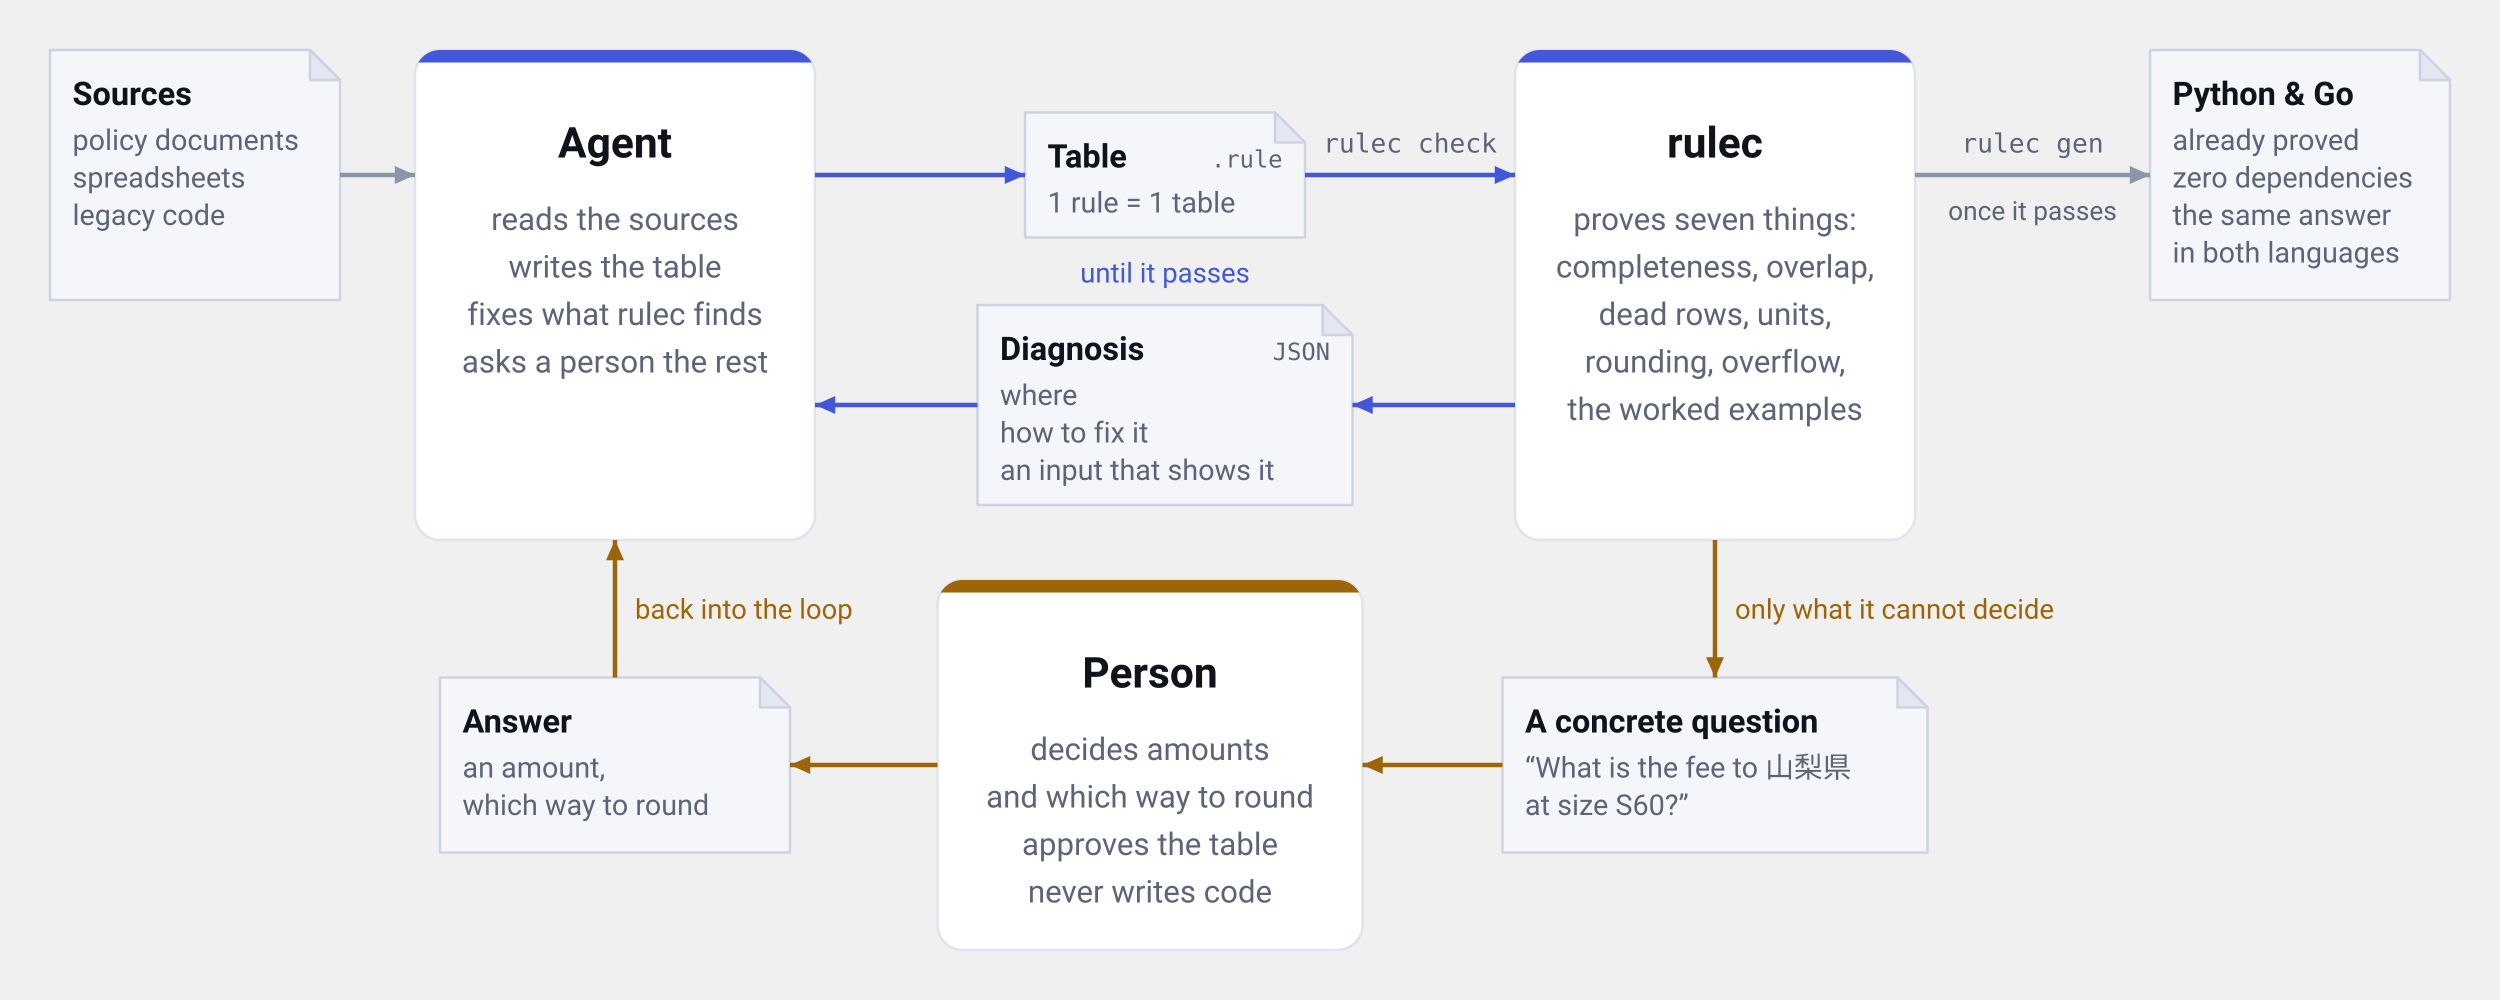
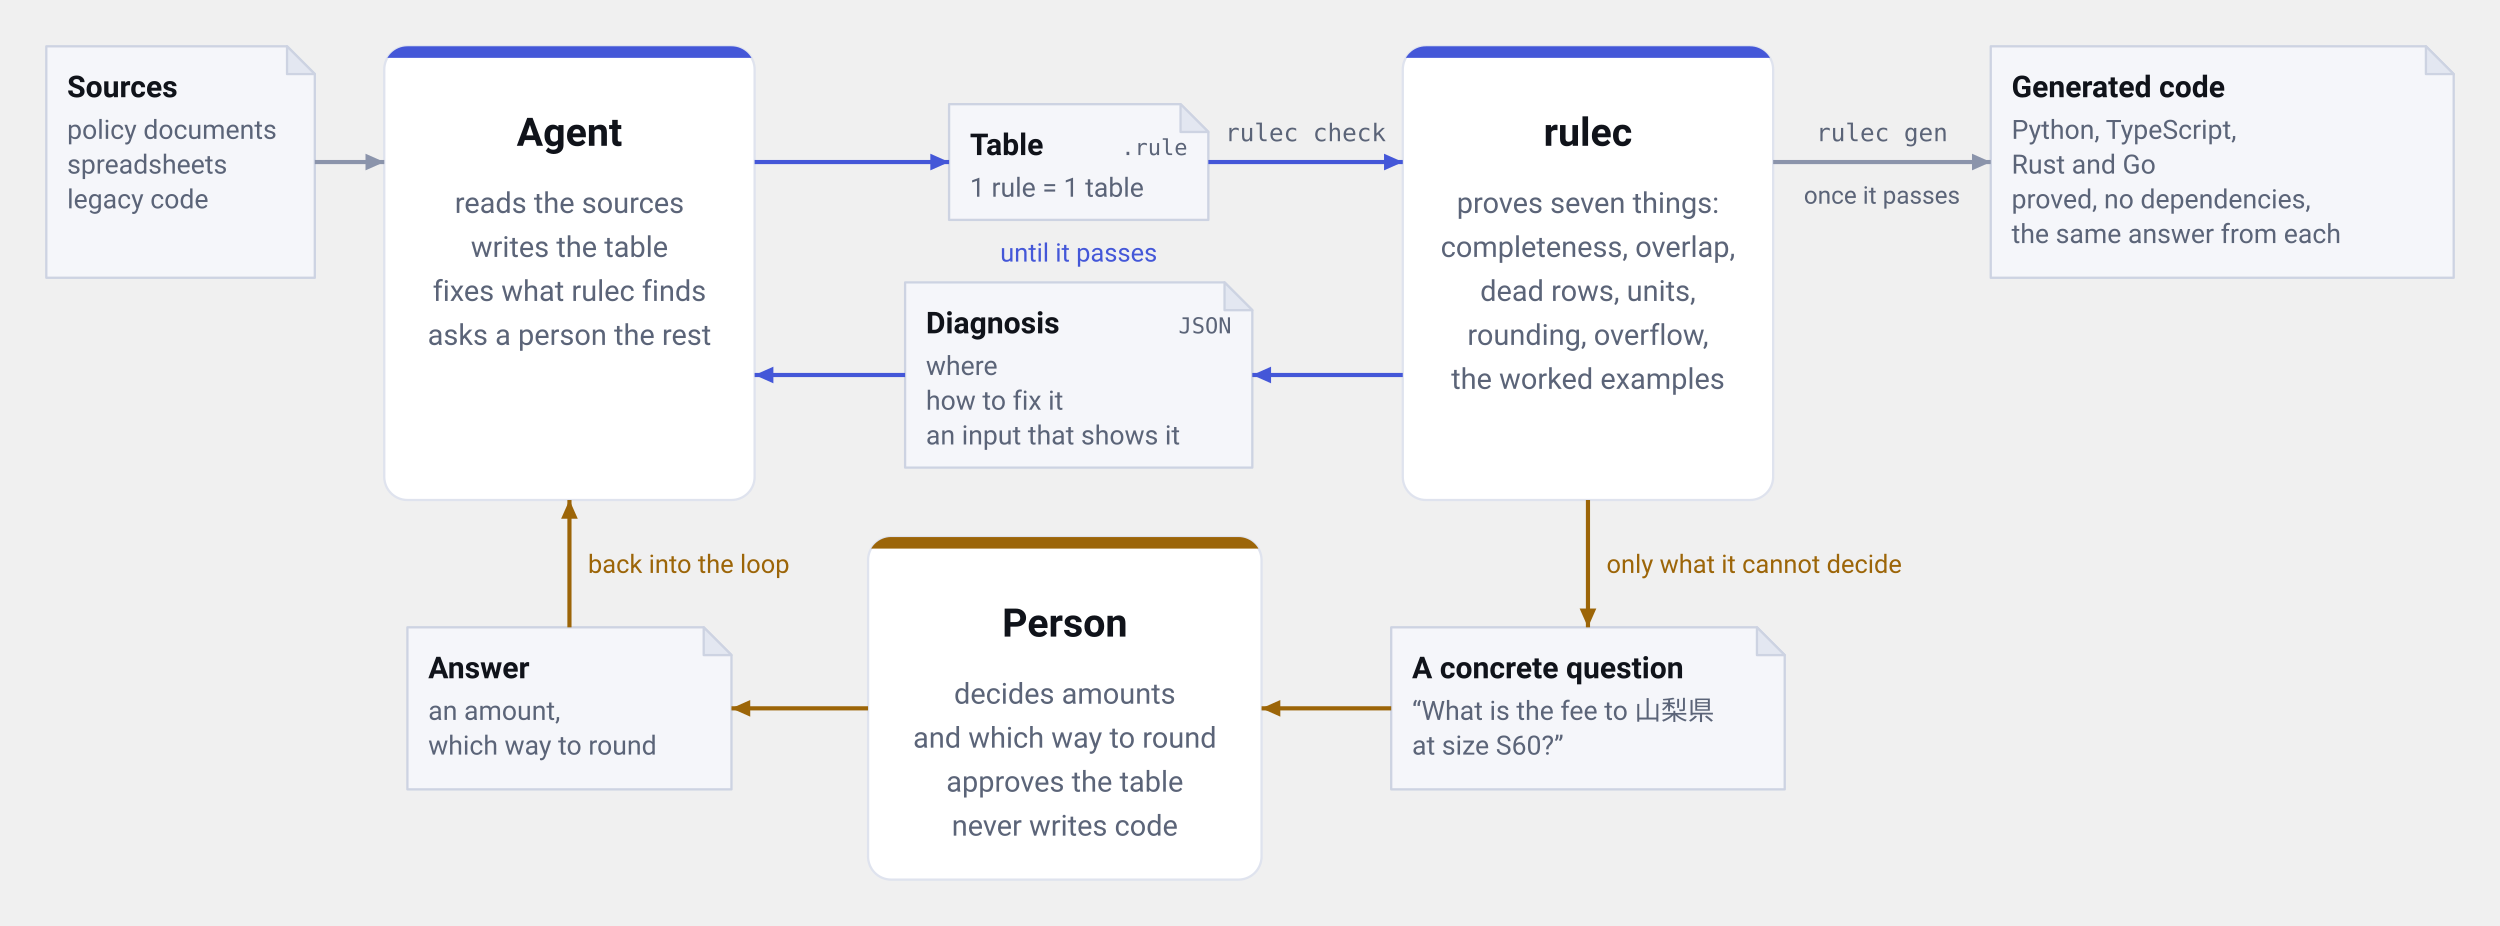
- <svg xmlns="http://www.w3.org/2000/svg" viewBox="0 0 1000 400" width="1000" height="400" role="img" aria-label="The agent reads the sources and writes the table (.rule), then runs rulec check. rulec returns a diagnosis - where, how to fix it, and an input that shows the problem - and the agent fixes the table until it passes. Only what the tool cannot decide reaches a person, as a question with a concrete case; the person answers with an amount or a rounding direction. Once the table passes, rulec gen emits proved Python and Go." font-family="-apple-system, BlinkMacSystemFont, &quot;Hiragino Sans&quot;, &quot;Noto Sans JP&quot;, &quot;Yu Gothic&quot;, Meiryo, &quot;Segoe UI&quot;, Roboto, sans-serif">
+ <svg xmlns="http://www.w3.org/2000/svg" viewBox="0 0 1080 400" width="1080" height="400" role="img" aria-label="The agent reads the sources and writes the table (.rule), then runs rulec check. rulec returns a diagnosis - where, how to fix it, and an input that shows the problem - and the agent fixes the table until it passes. Only what the tool cannot decide reaches a person, as a question with a concrete case; the person answers with an amount or a rounding direction. Once the table passes, rulec gen emits proved Python, TypeScript, Rust and Go." font-family="-apple-system, BlinkMacSystemFont, &quot;Hiragino Sans&quot;, &quot;Noto Sans JP&quot;, &quot;Yu Gothic&quot;, Meiryo, &quot;Segoe UI&quot;, Roboto, sans-serif">
  <defs>
    <marker id="head-neutral" viewBox="0 0 10 10" refX="9" refY="5" markerWidth="9" markerHeight="9" markerUnits="userSpaceOnUse" orient="auto">
      <path d="M0,1 L9,5 L0,9 Z" fill="#8b94ab" />
    </marker>
    <marker id="head-accent" viewBox="0 0 10 10" refX="9" refY="5" markerWidth="9" markerHeight="9" markerUnits="userSpaceOnUse" orient="auto">
      <path d="M0,1 L9,5 L0,9 Z" fill="#4457d8" />
    </marker>
    <marker id="head-human" viewBox="0 0 10 10" refX="9" refY="5" markerWidth="9" markerHeight="9" markerUnits="userSpaceOnUse" orient="auto">
      <path d="M0,1 L9,5 L0,9 Z" fill="#9c6508" />
    </marker>
  </defs>
  <clipPath id="clip-agent">
    <rect x="166" y="20" width="160" height="196" rx="10" />
  </clipPath>
  <rect x="166" y="20" width="160" height="196" rx="10" fill="#ffffff" stroke="#dfe3ee" />
  <rect x="166" y="20" width="160" height="5" fill="#4457d8" clip-path="url(#clip-agent)" />
  <text x="246.0" y="63" font-size="17" font-weight="700" text-anchor="middle" fill="#10131a">Agent</text>
  <text x="246.0" y="92" font-size="12.5" font-weight="400" text-anchor="middle" fill="#5b6478">reads the sources</text>
  <text x="246.0" y="111" font-size="12.5" font-weight="400" text-anchor="middle" fill="#5b6478">writes the table</text>
  <text x="246.0" y="130" font-size="12.5" font-weight="400" text-anchor="middle" fill="#5b6478">fixes what rulec finds</text>
  <text x="246.0" y="149" font-size="12.5" font-weight="400" text-anchor="middle" fill="#5b6478">asks a person the rest</text>
  <clipPath id="clip-rulec">
    <rect x="606" y="20" width="160" height="196" rx="10" />
  </clipPath>
  <rect x="606" y="20" width="160" height="196" rx="10" fill="#ffffff" stroke="#dfe3ee" />
  <rect x="606" y="20" width="160" height="5" fill="#4457d8" clip-path="url(#clip-rulec)" />
  <text x="686.0" y="63" font-size="17" font-weight="700" text-anchor="middle" fill="#10131a">rulec</text>
  <text x="686.0" y="92" font-size="12.5" font-weight="400" text-anchor="middle" fill="#5b6478">proves seven things:</text>
  <text x="686.0" y="111" font-size="12.5" font-weight="400" text-anchor="middle" fill="#5b6478">completeness, overlap,</text>
  <text x="686.0" y="130" font-size="12.5" font-weight="400" text-anchor="middle" fill="#5b6478">dead rows, units,</text>
  <text x="686.0" y="149" font-size="12.5" font-weight="400" text-anchor="middle" fill="#5b6478">rounding, overflow,</text>
  <text x="686.0" y="168" font-size="12.5" font-weight="400" text-anchor="middle" fill="#5b6478">the worked examples</text>
  <clipPath id="clip-person">
    <rect x="375" y="232" width="170" height="148" rx="10" />
  </clipPath>
  <rect x="375" y="232" width="170" height="148" rx="10" fill="#ffffff" stroke="#dfe3ee" />
  <rect x="375" y="232" width="170" height="5" fill="#9c6508" clip-path="url(#clip-person)" />
  <text x="460.0" y="275" font-size="17" font-weight="700" text-anchor="middle" fill="#10131a">Person</text>
  <text x="460.0" y="304" font-size="12.5" font-weight="400" text-anchor="middle" fill="#5b6478">decides amounts</text>
  <text x="460.0" y="323" font-size="12.5" font-weight="400" text-anchor="middle" fill="#5b6478">and which way to round</text>
  <text x="460.0" y="342" font-size="12.5" font-weight="400" text-anchor="middle" fill="#5b6478">approves the table</text>
  <text x="460.0" y="361" font-size="12.5" font-weight="400" text-anchor="middle" fill="#5b6478">never writes code</text>
  <path d="M20,20 H124 L136,32 V120 H20 Z" fill="#f5f6fa" stroke="#cdd3e2" stroke-linejoin="round" />
  <path d="M124,20 V32 H136 Z" fill="#e3e7f1" stroke="#cdd3e2" stroke-linejoin="round" />
  <text x="29" y="42" font-size="13" font-weight="600" text-anchor="start" fill="#10131a">Sources</text>
  <text x="29" y="60" font-size="11.5" font-weight="400" text-anchor="start" fill="#5b6478">policy documents</text>
  <text x="29" y="75" font-size="11.5" font-weight="400" text-anchor="start" fill="#5b6478">spreadsheets</text>
  <text x="29" y="90" font-size="11.5" font-weight="400" text-anchor="start" fill="#5b6478">legacy code</text>
  <path d="M410,45 H510 L522,57 V95 H410 Z" fill="#f5f6fa" stroke="#cdd3e2" stroke-linejoin="round" />
  <path d="M510,45 V57 H522 Z" fill="#e3e7f1" stroke="#cdd3e2" stroke-linejoin="round" />
  <text x="419" y="67" font-size="13" font-weight="600" text-anchor="start" fill="#10131a">Table</text>
  <text x="513" y="67" font-size="9.5" font-weight="400" text-anchor="end" fill="#5b6478" font-family="ui-monospace, SFMono-Regular, Menlo, Consolas, monospace">.rule</text>
  <text x="419" y="85" font-size="11.5" font-weight="400" text-anchor="start" fill="#5b6478">1 rule = 1 table</text>
  <path d="M391,122 H529 L541,134 V202 H391 Z" fill="#f5f6fa" stroke="#cdd3e2" stroke-linejoin="round" />
  <path d="M529,122 V134 H541 Z" fill="#e3e7f1" stroke="#cdd3e2" stroke-linejoin="round" />
  <text x="400" y="144" font-size="13" font-weight="600" text-anchor="start" fill="#10131a">Diagnosis</text>
  <text x="532" y="144" font-size="9.5" font-weight="400" text-anchor="end" fill="#5b6478" font-family="ui-monospace, SFMono-Regular, Menlo, Consolas, monospace">JSON</text>
  <text x="400" y="162" font-size="11.5" font-weight="400" text-anchor="start" fill="#5b6478">where</text>
  <text x="400" y="177" font-size="11.5" font-weight="400" text-anchor="start" fill="#5b6478">how to fix it</text>
  <text x="400" y="192" font-size="11.5" font-weight="400" text-anchor="start" fill="#5b6478">an input that shows it</text>
-   <path d="M860,20 H968 L980,32 V120 H860 Z" fill="#f5f6fa" stroke="#cdd3e2" stroke-linejoin="round" />
-   <path d="M968,20 V32 H980 Z" fill="#e3e7f1" stroke="#cdd3e2" stroke-linejoin="round" />
-   <text x="869" y="42" font-size="13" font-weight="600" text-anchor="start" fill="#10131a">Python &amp; Go</text>
-   <text x="869" y="60" font-size="11.5" font-weight="400" text-anchor="start" fill="#5b6478">already proved</text>
-   <text x="869" y="75" font-size="11.5" font-weight="400" text-anchor="start" fill="#5b6478">zero dependencies</text>
-   <text x="869" y="90" font-size="11.5" font-weight="400" text-anchor="start" fill="#5b6478">the same answer</text>
-   <text x="869" y="105" font-size="11.5" font-weight="400" text-anchor="start" fill="#5b6478">in both languages</text>
+   <path d="M860,20 H1048 L1060,32 V120 H860 Z" fill="#f5f6fa" stroke="#cdd3e2" stroke-linejoin="round" />
+   <path d="M1048,20 V32 H1060 Z" fill="#e3e7f1" stroke="#cdd3e2" stroke-linejoin="round" />
+   <text x="869" y="42" font-size="13" font-weight="600" text-anchor="start" fill="#10131a">Generated code</text>
+   <text x="869" y="60" font-size="11.5" font-weight="400" text-anchor="start" fill="#5b6478">Python, TypeScript,</text>
+   <text x="869" y="75" font-size="11.5" font-weight="400" text-anchor="start" fill="#5b6478">Rust and Go</text>
+   <text x="869" y="90" font-size="11.5" font-weight="400" text-anchor="start" fill="#5b6478">proved, no dependencies,</text>
+   <text x="869" y="105" font-size="11.5" font-weight="400" text-anchor="start" fill="#5b6478">the same answer from each</text>
  <path d="M601,271 H759 L771,283 V341 H601 Z" fill="#f5f6fa" stroke="#cdd3e2" stroke-linejoin="round" />
  <path d="M759,271 V283 H771 Z" fill="#e3e7f1" stroke="#cdd3e2" stroke-linejoin="round" />
  <text x="610" y="293" font-size="13" font-weight="600" text-anchor="start" fill="#10131a">A concrete question</text>
  <text x="610" y="311" font-size="11.5" font-weight="400" text-anchor="start" fill="#5b6478">“What is the fee to 山梨県</text>
  <text x="610" y="326" font-size="11.5" font-weight="400" text-anchor="start" fill="#5b6478">at size S60?”</text>
  <path d="M176,271 H304 L316,283 V341 H176 Z" fill="#f5f6fa" stroke="#cdd3e2" stroke-linejoin="round" />
  <path d="M304,271 V283 H316 Z" fill="#e3e7f1" stroke="#cdd3e2" stroke-linejoin="round" />
  <text x="185" y="293" font-size="13" font-weight="600" text-anchor="start" fill="#10131a">Answer</text>
  <text x="185" y="311" font-size="11.5" font-weight="400" text-anchor="start" fill="#5b6478">an amount,</text>
  <text x="185" y="326" font-size="11.5" font-weight="400" text-anchor="start" fill="#5b6478">which way to round</text>
  <line x1="136" y1="70" x2="166" y2="70" stroke="#8b94ab" stroke-width="1.8" marker-end="url(#head-neutral)" />
  <line x1="326" y1="70" x2="410" y2="70" stroke="#4457d8" stroke-width="1.8" marker-end="url(#head-accent)" />
  <line x1="522" y1="70" x2="606" y2="70" stroke="#4457d8" stroke-width="1.8" marker-end="url(#head-accent)" />
  <text x="564.0" y="61" font-size="10.5" font-weight="400" text-anchor="middle" fill="#5b6478" font-family="ui-monospace, SFMono-Regular, Menlo, Consolas, monospace">rulec check</text>
  <line x1="606" y1="162" x2="541" y2="162" stroke="#4457d8" stroke-width="1.8" marker-end="url(#head-accent)" />
  <line x1="391" y1="162" x2="326" y2="162" stroke="#4457d8" stroke-width="1.8" marker-end="url(#head-accent)" />
  <text x="466.0" y="113" font-size="11" font-weight="400" text-anchor="middle" fill="#4457d8">until it passes</text>
  <line x1="766" y1="70" x2="860" y2="70" stroke="#8b94ab" stroke-width="1.8" marker-end="url(#head-neutral)" />
  <text x="813.0" y="61" font-size="10.5" font-weight="400" text-anchor="middle" fill="#5b6478" font-family="ui-monospace, SFMono-Regular, Menlo, Consolas, monospace">rulec gen</text>
  <text x="813.0" y="88" font-size="10.5" font-weight="400" text-anchor="middle" fill="#5b6478">once it passes</text>
  <line x1="686" y1="216" x2="686" y2="271" stroke="#9c6508" stroke-width="1.8" marker-end="url(#head-human)" />
  <text x="694" y="247.5" font-size="11" font-weight="400" text-anchor="start" fill="#9c6508">only what it cannot decide</text>
  <line x1="601" y1="306" x2="545" y2="306" stroke="#9c6508" stroke-width="1.8" marker-end="url(#head-human)" />
  <line x1="375" y1="306" x2="316" y2="306" stroke="#9c6508" stroke-width="1.8" marker-end="url(#head-human)" />
  <line x1="246" y1="271" x2="246" y2="216" stroke="#9c6508" stroke-width="1.8" marker-end="url(#head-human)" />
  <text x="254" y="247.5" font-size="11" font-weight="400" text-anchor="start" fill="#9c6508">back into the loop</text>
</svg>
